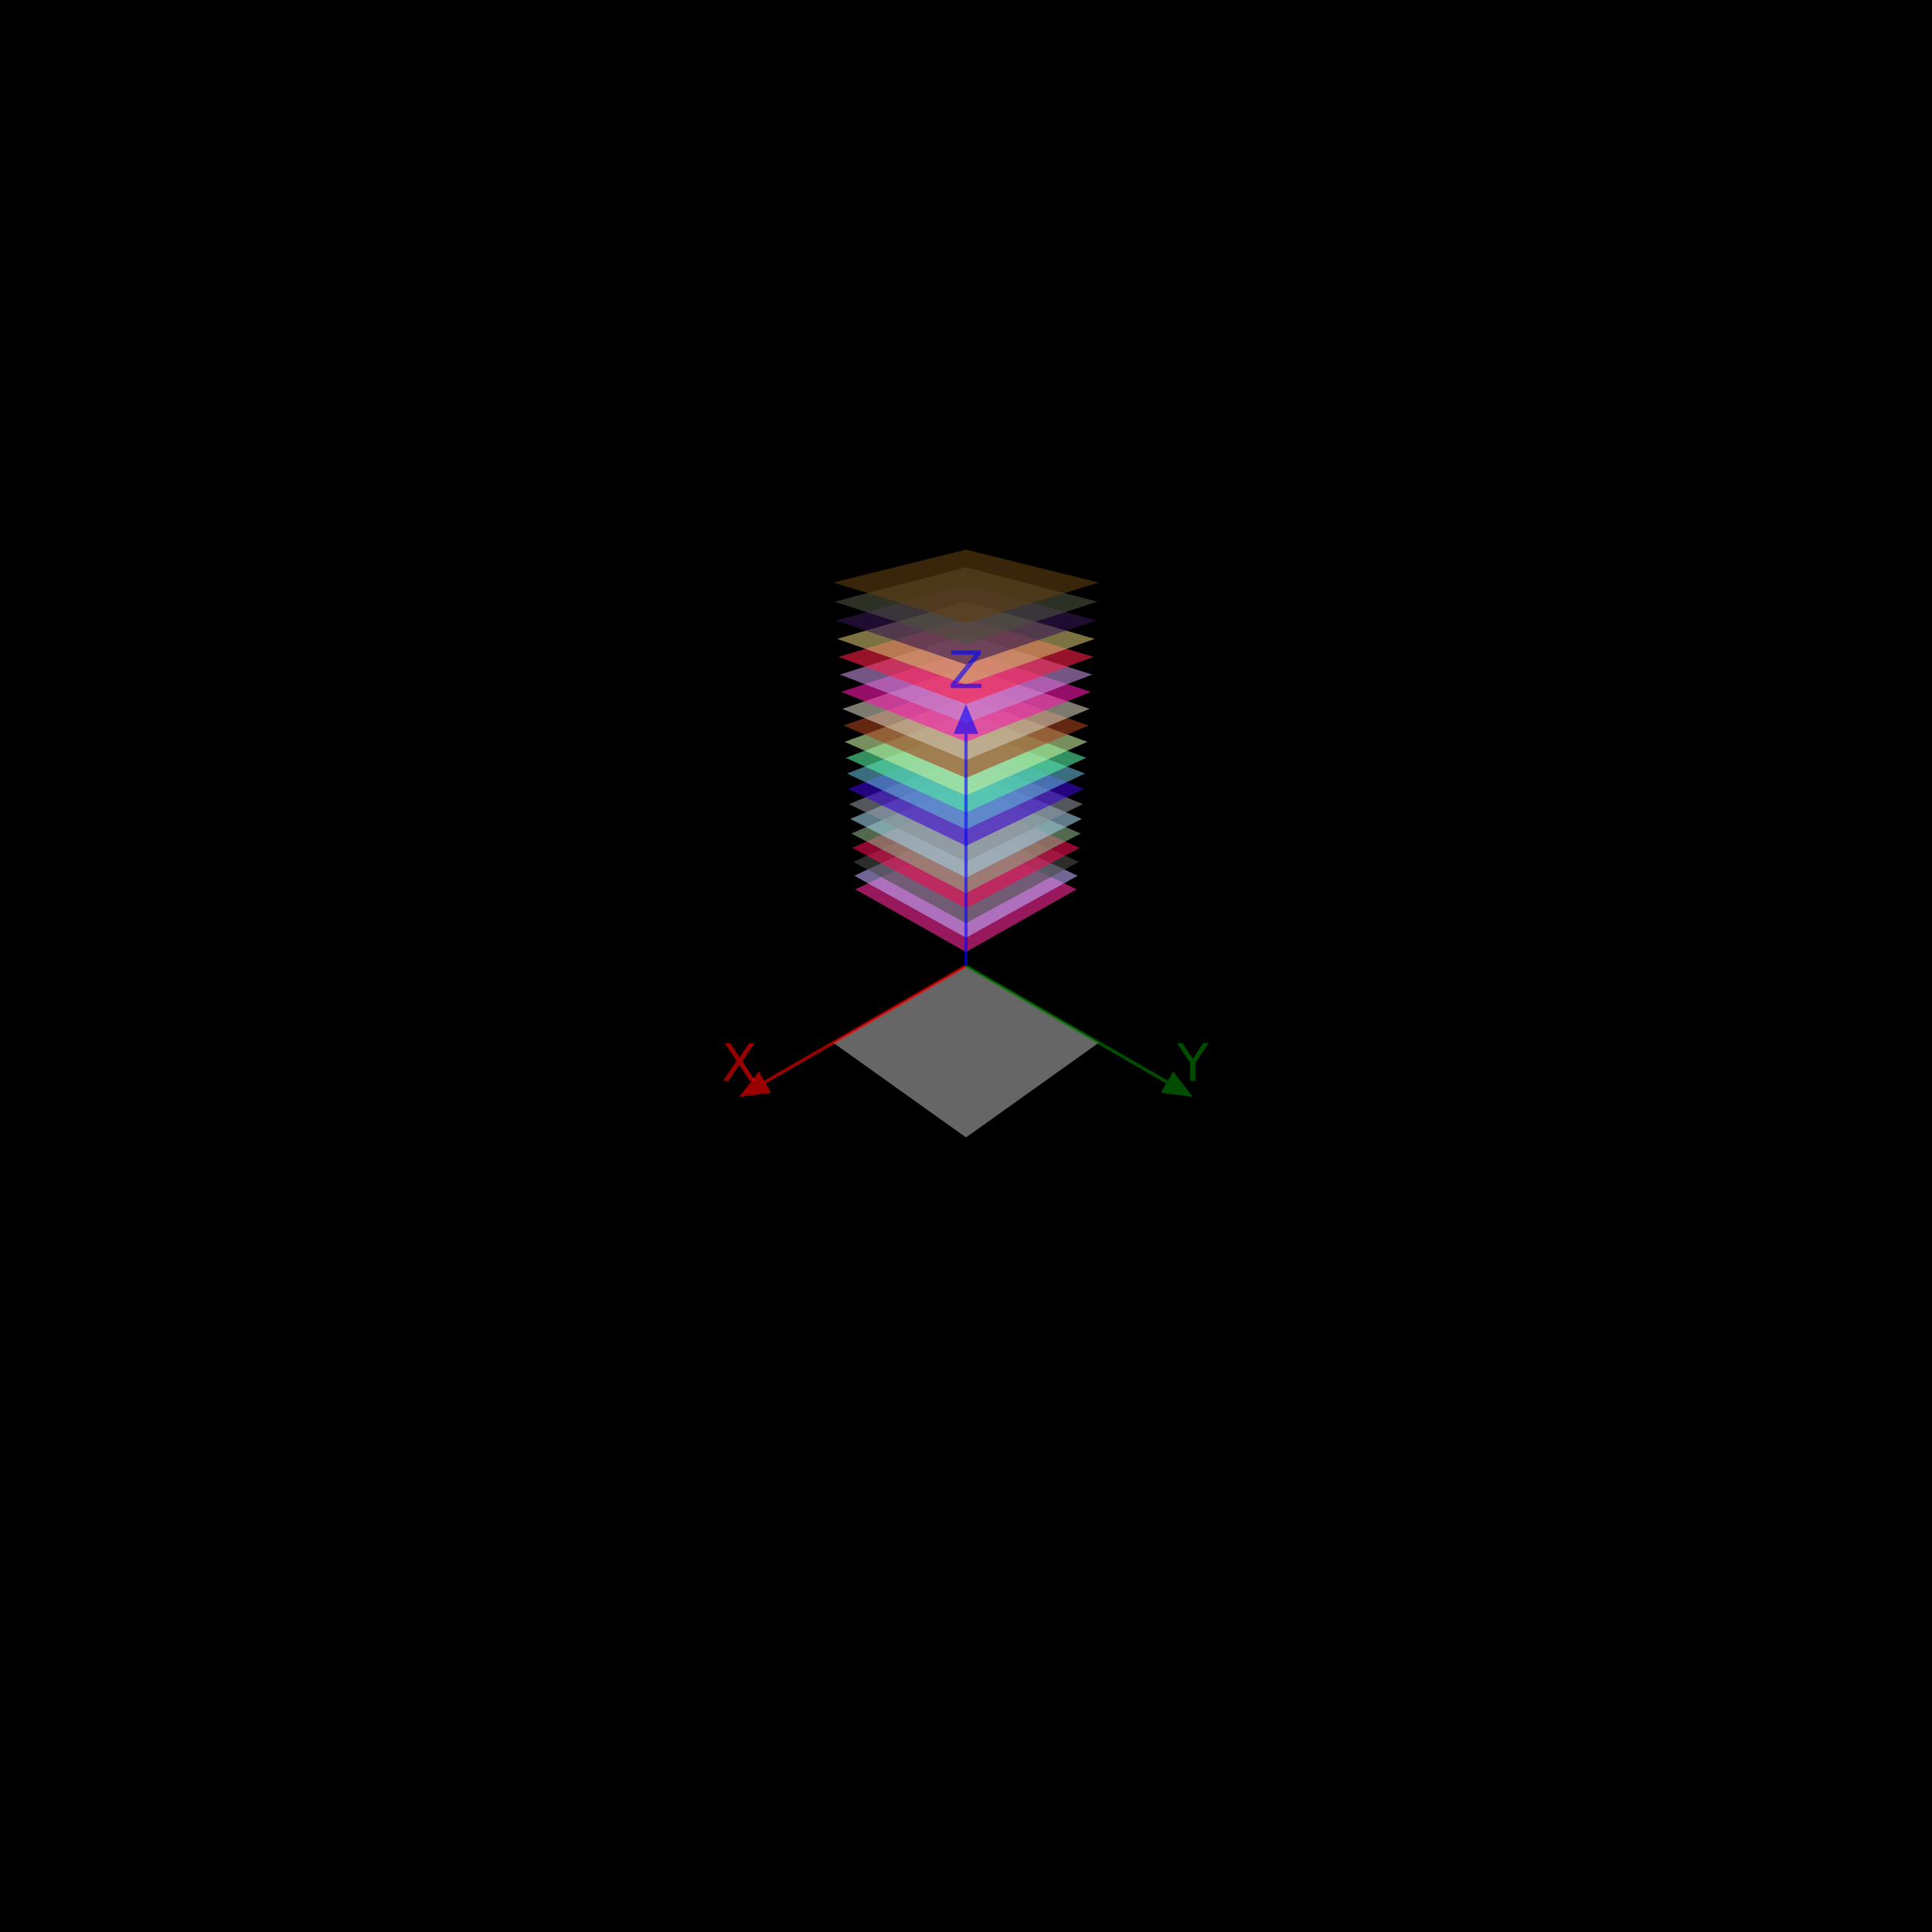
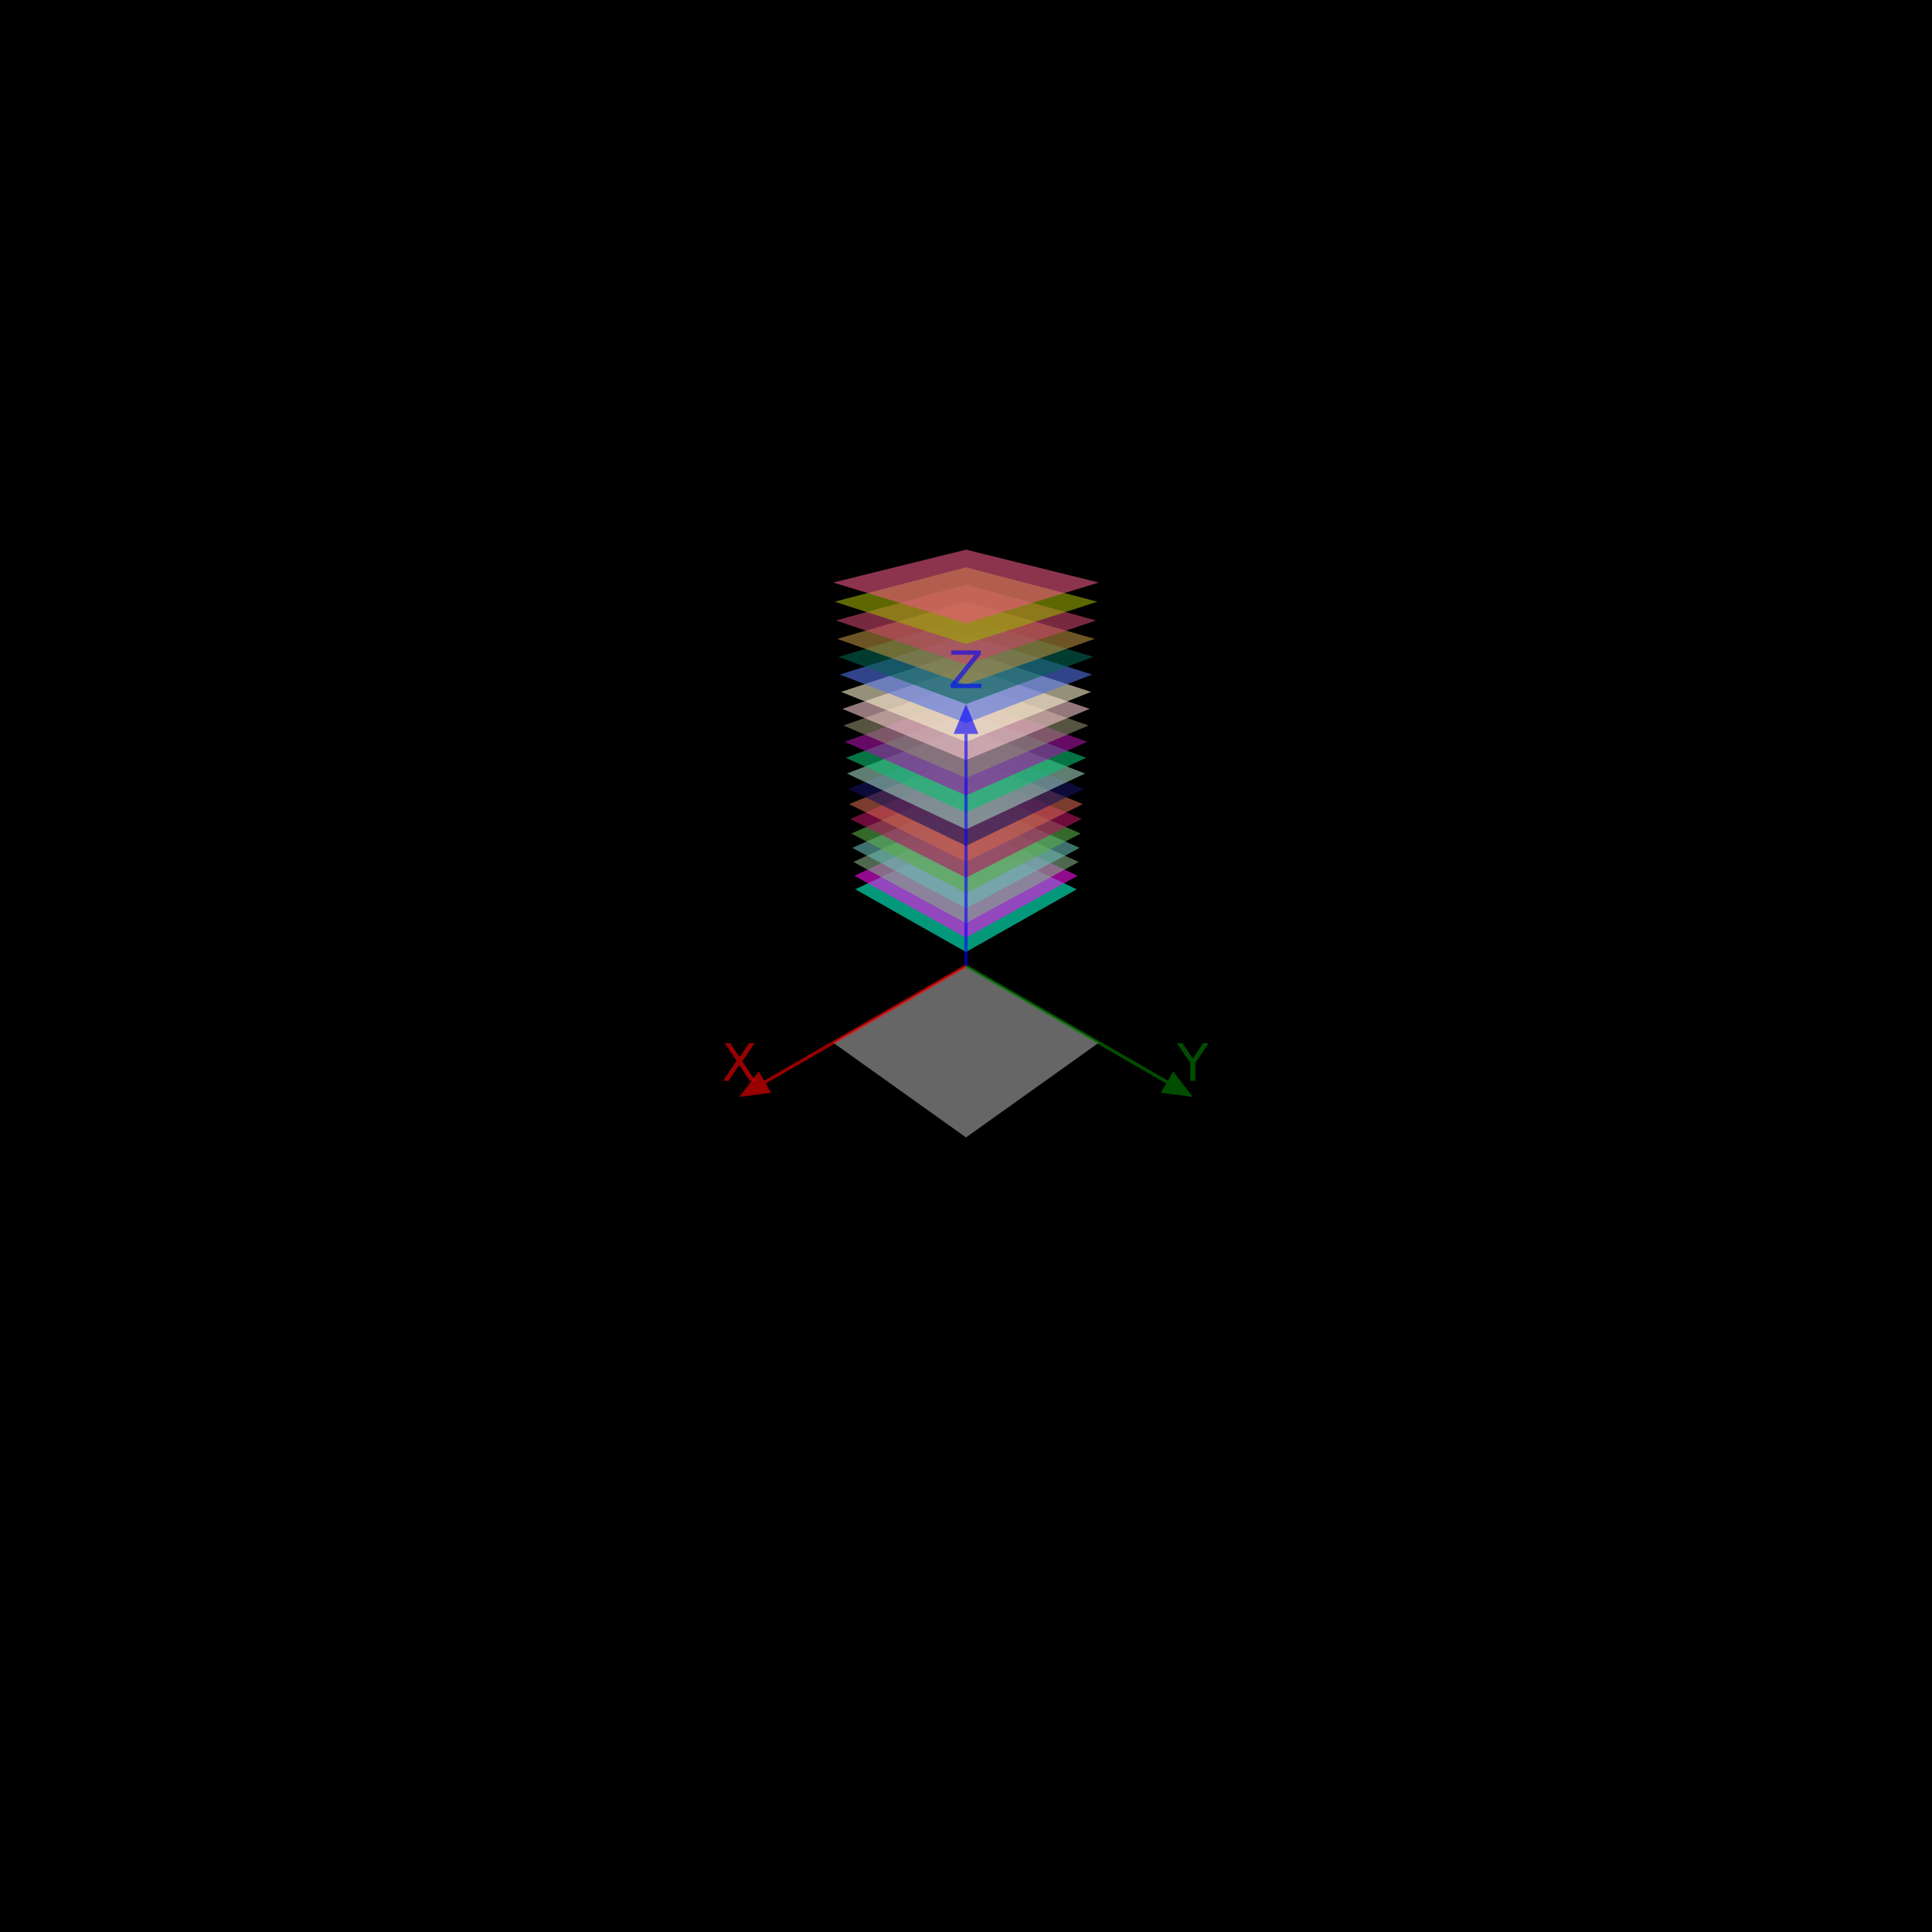
<svg xmlns="http://www.w3.org/2000/svg" xmlns:xlink="http://www.w3.org/1999/xlink" width="600pt" height="600pt" viewBox="0 0 600 600" version="1.1">
  <defs>
    <g>
      <symbol overflow="visible" id="glyph0-0">
        <path style="stroke:none;" d="M 0.797 2.828 L 0.797 -11.281 L 8.797 -11.281 L 8.797 2.828 Z M 1.703 1.938 L 7.906 1.938 L 7.906 -10.391 L 1.703 -10.391 Z M 1.703 1.938 " />
      </symbol>
      <symbol overflow="visible" id="glyph0-1">
        <path style="stroke:none;" d="M 1.016 -11.672 L 2.703 -11.672 L 5.609 -7.328 L 8.516 -11.672 L 10.219 -11.672 L 6.469 -6.062 L 10.469 0 L 8.766 0 L 5.484 -4.969 L 2.188 0 L 0.484 0 L 4.641 -6.234 Z M 1.016 -11.672 " />
      </symbol>
      <symbol overflow="visible" id="glyph0-2">
        <path style="stroke:none;" d="M -0.031 -11.672 L 1.672 -11.672 L 4.906 -6.875 L 8.109 -11.672 L 9.812 -11.672 L 5.688 -5.562 L 5.688 0 L 4.094 0 L 4.094 -5.562 Z M -0.031 -11.672 " />
      </symbol>
      <symbol overflow="visible" id="glyph0-3">
        <path style="stroke:none;" d="M 0.906 -11.672 L 10.062 -11.672 L 10.062 -10.469 L 2.688 -1.328 L 10.25 -1.328 L 10.25 0 L 0.719 0 L 0.719 -1.203 L 8.094 -10.344 L 0.906 -10.344 Z M 0.906 -11.672 " />
      </symbol>
    </g>
  </defs>
  <g id="surface113">
    <rect x="0" y="0" width="600" height="600" style="fill:rgb(0%,0%,0%);fill-opacity:1;stroke:none;" />
    <path style=" stroke:none;fill-rule:nonzero;fill:rgb(40%,40%,40%);fill-opacity:1;" d="M 300 300 L 258.746 323.816 L 300 353.242 L 341.254 323.816 Z M 300 300 " />
-     <path style=" stroke:none;fill-rule:nonzero;fill:rgb(98.284%,15.883%,59.953%);fill-opacity:0.6;" d="M 300 259.855 L 265.621 276.184 L 300 295.648 L 334.379 276.184 Z M 300 259.855 " />
-     <path style=" stroke:none;fill-rule:nonzero;fill:rgb(74.5%,66.822%,98.421%);fill-opacity:0.6;" d="M 300 255.848 L 265.316 271.965 L 300 291.211 L 334.684 271.965 Z M 300 255.848 " />
-     <path style=" stroke:none;fill-rule:nonzero;fill:rgb(28.784%,30.436%,27.973%);fill-opacity:0.6;" d="M 300 251.777 L 265.008 267.676 L 300 286.691 L 334.992 267.676 Z M 300 251.777 " />
-     <path style=" stroke:none;fill-rule:nonzero;fill:rgb(93.283%,4.141%,32.219%);fill-opacity:0.6;" d="M 300 247.641 L 264.691 263.309 L 300 282.078 L 335.309 263.309 Z M 300 247.641 " />
-     <path style=" stroke:none;fill-rule:nonzero;fill:rgb(54.662%,68.706%,51.485%);fill-opacity:0.6;" d="M 300 243.43 L 264.371 258.859 L 300 277.371 L 335.629 258.859 Z M 300 243.43 " />
-     <path style=" stroke:none;fill-rule:nonzero;fill:rgb(61.995%,80.423%,89.275%);fill-opacity:0.6;" d="M 300 239.152 L 264.043 254.328 L 300 272.574 L 335.957 254.328 Z M 300 239.152 " />
-     <path style=" stroke:none;fill-rule:nonzero;fill:rgb(54.339%,56.778%,59.499%);fill-opacity:0.6;" d="M 300 234.801 L 263.711 249.719 L 300 267.676 L 336.289 249.719 Z M 300 234.801 " />
-     <path style=" stroke:none;fill-rule:nonzero;fill:rgb(23.717%,2.099%,82.545%);fill-opacity:0.6;" d="M 300 230.379 L 263.371 245.016 L 300 262.676 L 336.629 245.016 Z M 300 230.379 " />
-     <path style=" stroke:none;fill-rule:nonzero;fill:rgb(38.024%,72.118%,83.209%);fill-opacity:0.6;" d="M 300 225.875 L 263.027 240.23 L 300 257.574 L 336.973 240.23 Z M 300 225.875 " />
-     <path style=" stroke:none;fill-rule:nonzero;fill:rgb(32.467%,93.516%,62.908%);fill-opacity:0.6;" d="M 300 221.297 L 262.676 235.352 L 300 252.363 L 337.324 235.352 Z M 300 221.297 " />
-     <path style=" stroke:none;fill-rule:nonzero;fill:rgb(77.631%,93.502%,61.604%);fill-opacity:0.6;" d="M 300 216.637 L 262.316 230.379 L 300 247.043 L 337.684 230.379 Z M 300 216.637 " />
-     <path style=" stroke:none;fill-rule:nonzero;fill:rgb(65.482%,25.868%,11.622%);fill-opacity:0.6;" d="M 300 211.895 L 261.949 225.309 L 300 241.605 L 338.051 225.309 Z M 300 211.895 " />
-     <path style=" stroke:none;fill-rule:nonzero;fill:rgb(81.981%,79.062%,71.652%);fill-opacity:0.6;" d="M 300 207.066 L 261.578 220.137 L 300 236.055 L 338.422 220.137 Z M 300 207.066 " />
-     <path style=" stroke:none;fill-rule:nonzero;fill:rgb(96.809%,9.395%,67.842%);fill-opacity:0.6;" d="M 300 202.152 L 261.195 214.867 L 300 230.379 L 338.805 214.867 Z M 300 202.152 " />
-     <path style=" stroke:none;fill-rule:nonzero;fill:rgb(74.836%,56.597%,86.311%);fill-opacity:0.6;" d="M 300 197.148 L 260.809 209.492 L 300 224.574 L 339.191 209.492 Z M 300 197.148 " />
-     <path style=" stroke:none;fill-rule:nonzero;fill:rgb(98.216%,12.17%,27.405%);fill-opacity:0.6;" d="M 300 192.051 L 260.414 204.004 L 300 218.645 L 339.586 204.004 Z M 300 192.051 " />
-     <path style=" stroke:none;fill-rule:nonzero;fill:rgb(80.213%,73.572%,42.682%);fill-opacity:0.6;" d="M 300 186.863 L 260.008 198.406 L 300 212.574 L 339.992 198.406 Z M 300 186.863 " />
-     <path style=" stroke:none;fill-rule:nonzero;fill:rgb(20.684%,8.998%,32.302%);fill-opacity:0.6;" d="M 300 181.574 L 259.598 192.695 L 300 206.371 L 340.402 192.695 Z M 300 181.574 " />
-     <path style=" stroke:none;fill-rule:nonzero;fill:rgb(29.768%,31.815%,24.633%);fill-opacity:0.6;" d="M 300 176.191 L 259.176 186.863 L 300 200.02 L 340.824 186.863 Z M 300 176.191 " />
-     <path style=" stroke:none;fill-rule:nonzero;fill:rgb(37.352%,24.899%,5.692%);fill-opacity:0.6;" d="M 300 170.699 L 258.746 180.91 L 300 193.52 L 341.254 180.91 Z M 300 170.699 " />
+     <path style=" stroke:none;fill-rule:nonzero;fill:rgb(2.057%,99.625%,79.515%);fill-opacity:0.6;" d="M 300 259.855 L 265.621 276.184 L 300 295.648 L 334.379 276.184 Z M 300 259.855 " />
+     <path style=" stroke:none;fill-rule:nonzero;fill:rgb(95.255%,6.577%,91.959%);fill-opacity:0.6;" d="M 300 255.848 L 265.316 271.965 L 300 291.211 L 334.684 271.965 Z M 300 255.848 " />
+     <path style=" stroke:none;fill-rule:nonzero;fill:rgb(52.493%,67.184%,51.615%);fill-opacity:0.6;" d="M 300 251.777 L 265.008 267.676 L 300 286.691 L 334.992 267.676 Z M 300 251.777 " />
+     <path style=" stroke:none;fill-rule:nonzero;fill:rgb(40.395%,73.411%,70.939%);fill-opacity:0.6;" d="M 300 247.641 L 264.691 263.309 L 300 282.078 L 335.309 263.309 Z M 300 247.641 " />
+     <path style=" stroke:none;fill-rule:nonzero;fill:rgb(34.376%,67.984%,28.697%);fill-opacity:0.6;" d="M 300 243.43 L 264.371 258.859 L 300 277.371 L 335.629 258.859 Z M 300 243.43 " />
+     <path style=" stroke:none;fill-rule:nonzero;fill:rgb(71.369%,8.145%,38.893%);fill-opacity:0.6;" d="M 300 239.152 L 264.043 254.328 L 300 272.574 L 335.957 254.328 Z M 300 239.152 " />
+     <path style=" stroke:none;fill-rule:nonzero;fill:rgb(80.582%,39.073%,30.269%);fill-opacity:0.6;" d="M 300 234.801 L 263.711 249.719 L 300 267.676 L 336.289 249.719 Z M 300 234.801 " />
+     <path style=" stroke:none;fill-rule:nonzero;fill:rgb(7.686%,6.982%,36.973%);fill-opacity:0.6;" d="M 300 230.379 L 263.371 245.016 L 300 262.676 L 336.629 245.016 Z M 300 230.379 " />
+     <path style=" stroke:none;fill-rule:nonzero;fill:rgb(61.964%,81.673%,74.27%);fill-opacity:0.6;" d="M 300 225.875 L 263.027 240.23 L 300 257.574 L 336.973 240.23 Z M 300 225.875 " />
+     <path style=" stroke:none;fill-rule:nonzero;fill:rgb(3.534%,75.337%,44.049%);fill-opacity:0.6;" d="M 300 221.297 L 262.676 235.352 L 300 252.363 L 337.324 235.352 Z M 300 221.297 " />
+     <path style=" stroke:none;fill-rule:nonzero;fill:rgb(65.705%,7.419%,65.403%);fill-opacity:0.6;" d="M 300 216.637 L 262.316 230.379 L 300 247.043 L 337.684 230.379 Z M 300 216.637 " />
+     <path style=" stroke:none;fill-rule:nonzero;fill:rgb(55.928%,54.308%,42.249%);fill-opacity:0.6;" d="M 300 211.895 L 261.949 225.309 L 300 241.605 L 338.051 225.309 Z M 300 211.895 " />
+     <path style=" stroke:none;fill-rule:nonzero;fill:rgb(96.48%,77.67%,80.485%);fill-opacity:0.6;" d="M 300 207.066 L 261.578 220.137 L 300 236.055 L 338.422 220.137 Z M 300 207.066 " />
+     <path style=" stroke:none;fill-rule:nonzero;fill:rgb(96.416%,94.263%,79.598%);fill-opacity:0.6;" d="M 300 202.152 L 261.195 214.867 L 300 230.379 L 338.805 214.867 Z M 300 202.152 " />
+     <path style=" stroke:none;fill-rule:nonzero;fill:rgb(32.281%,44.219%,90.018%);fill-opacity:0.6;" d="M 300 197.148 L 260.809 209.492 L 300 224.574 L 339.191 209.492 Z M 300 197.148 " />
+     <path style=" stroke:none;fill-rule:nonzero;fill:rgb(1.444%,39.166%,31.181%);fill-opacity:0.6;" d="M 300 192.051 L 260.414 204.004 L 300 218.645 L 339.586 204.004 Z M 300 192.051 " />
+     <path style=" stroke:none;fill-rule:nonzero;fill:rgb(71.265%,54.837%,23.522%);fill-opacity:0.6;" d="M 300 186.863 L 260.008 198.406 L 300 212.574 L 339.992 198.406 Z M 300 186.863 " />
+     <path style=" stroke:none;fill-rule:nonzero;fill:rgb(78.037%,27.225%,41.252%);fill-opacity:0.6;" d="M 300 181.574 L 259.598 192.695 L 300 206.371 L 340.402 192.695 Z M 300 181.574 " />
+     <path style=" stroke:none;fill-rule:nonzero;fill:rgb(60.595%,67.802%,1.612%);fill-opacity:0.6;" d="M 300 176.191 L 259.176 186.863 L 300 200.02 L 340.824 186.863 Z M 300 176.191 " />
+     <path style=" stroke:none;fill-rule:nonzero;fill:rgb(91.186%,34.083%,51.128%);fill-opacity:0.6;" d="M 300 170.699 L 258.746 180.91 L 300 193.52 L 341.254 180.91 Z M 300 170.699 " />
    <path style="fill:none;stroke-width:1;stroke-linecap:butt;stroke-linejoin:miter;stroke:rgb(100%,0%,0%);stroke-opacity:0.6;stroke-miterlimit:10;" d="M 300 300 L 237.57 336.043 " />
    <path style=" stroke:none;fill-rule:nonzero;fill:rgb(100%,0%,0%);fill-opacity:0.6;" d="M 239.484 339.355 L 229.57 340.664 L 235.66 332.73 " />
    <g style="fill:rgb(100%,0%,0%);fill-opacity:0.6;">
      <use xlink:href="#glyph0-1" x="224.091" y="335.662" />
    </g>
    <path style="fill:none;stroke-width:1;stroke-linecap:butt;stroke-linejoin:miter;stroke:rgb(0%,50.196%,0%);stroke-opacity:0.6;stroke-miterlimit:10;" d="M 300 300 L 362.43 336.043 " />
    <path style=" stroke:none;fill-rule:nonzero;fill:rgb(0%,50.196%,0%);fill-opacity:0.6;" d="M 364.34 332.73 L 370.43 340.664 L 360.516 339.355 " />
    <g style="fill:rgb(0%,50.196%,0%);fill-opacity:0.6;">
      <use xlink:href="#glyph0-2" x="365.542" y="335.662" />
    </g>
    <path style="fill:none;stroke-width:1;stroke-linecap:butt;stroke-linejoin:miter;stroke:rgb(0%,0%,100%);stroke-opacity:0.6;stroke-miterlimit:10;" d="M 300 300 L 300 227.914 " />
    <path style=" stroke:none;fill-rule:nonzero;fill:rgb(0%,0%,100%);fill-opacity:0.6;" d="M 296.172 227.914 L 300 218.676 L 303.828 227.914 " />
    <g style="fill:rgb(0%,0%,100%);fill-opacity:0.6;">
      <use xlink:href="#glyph0-3" x="294.52" y="213.676" />
    </g>
  </g>
</svg>
